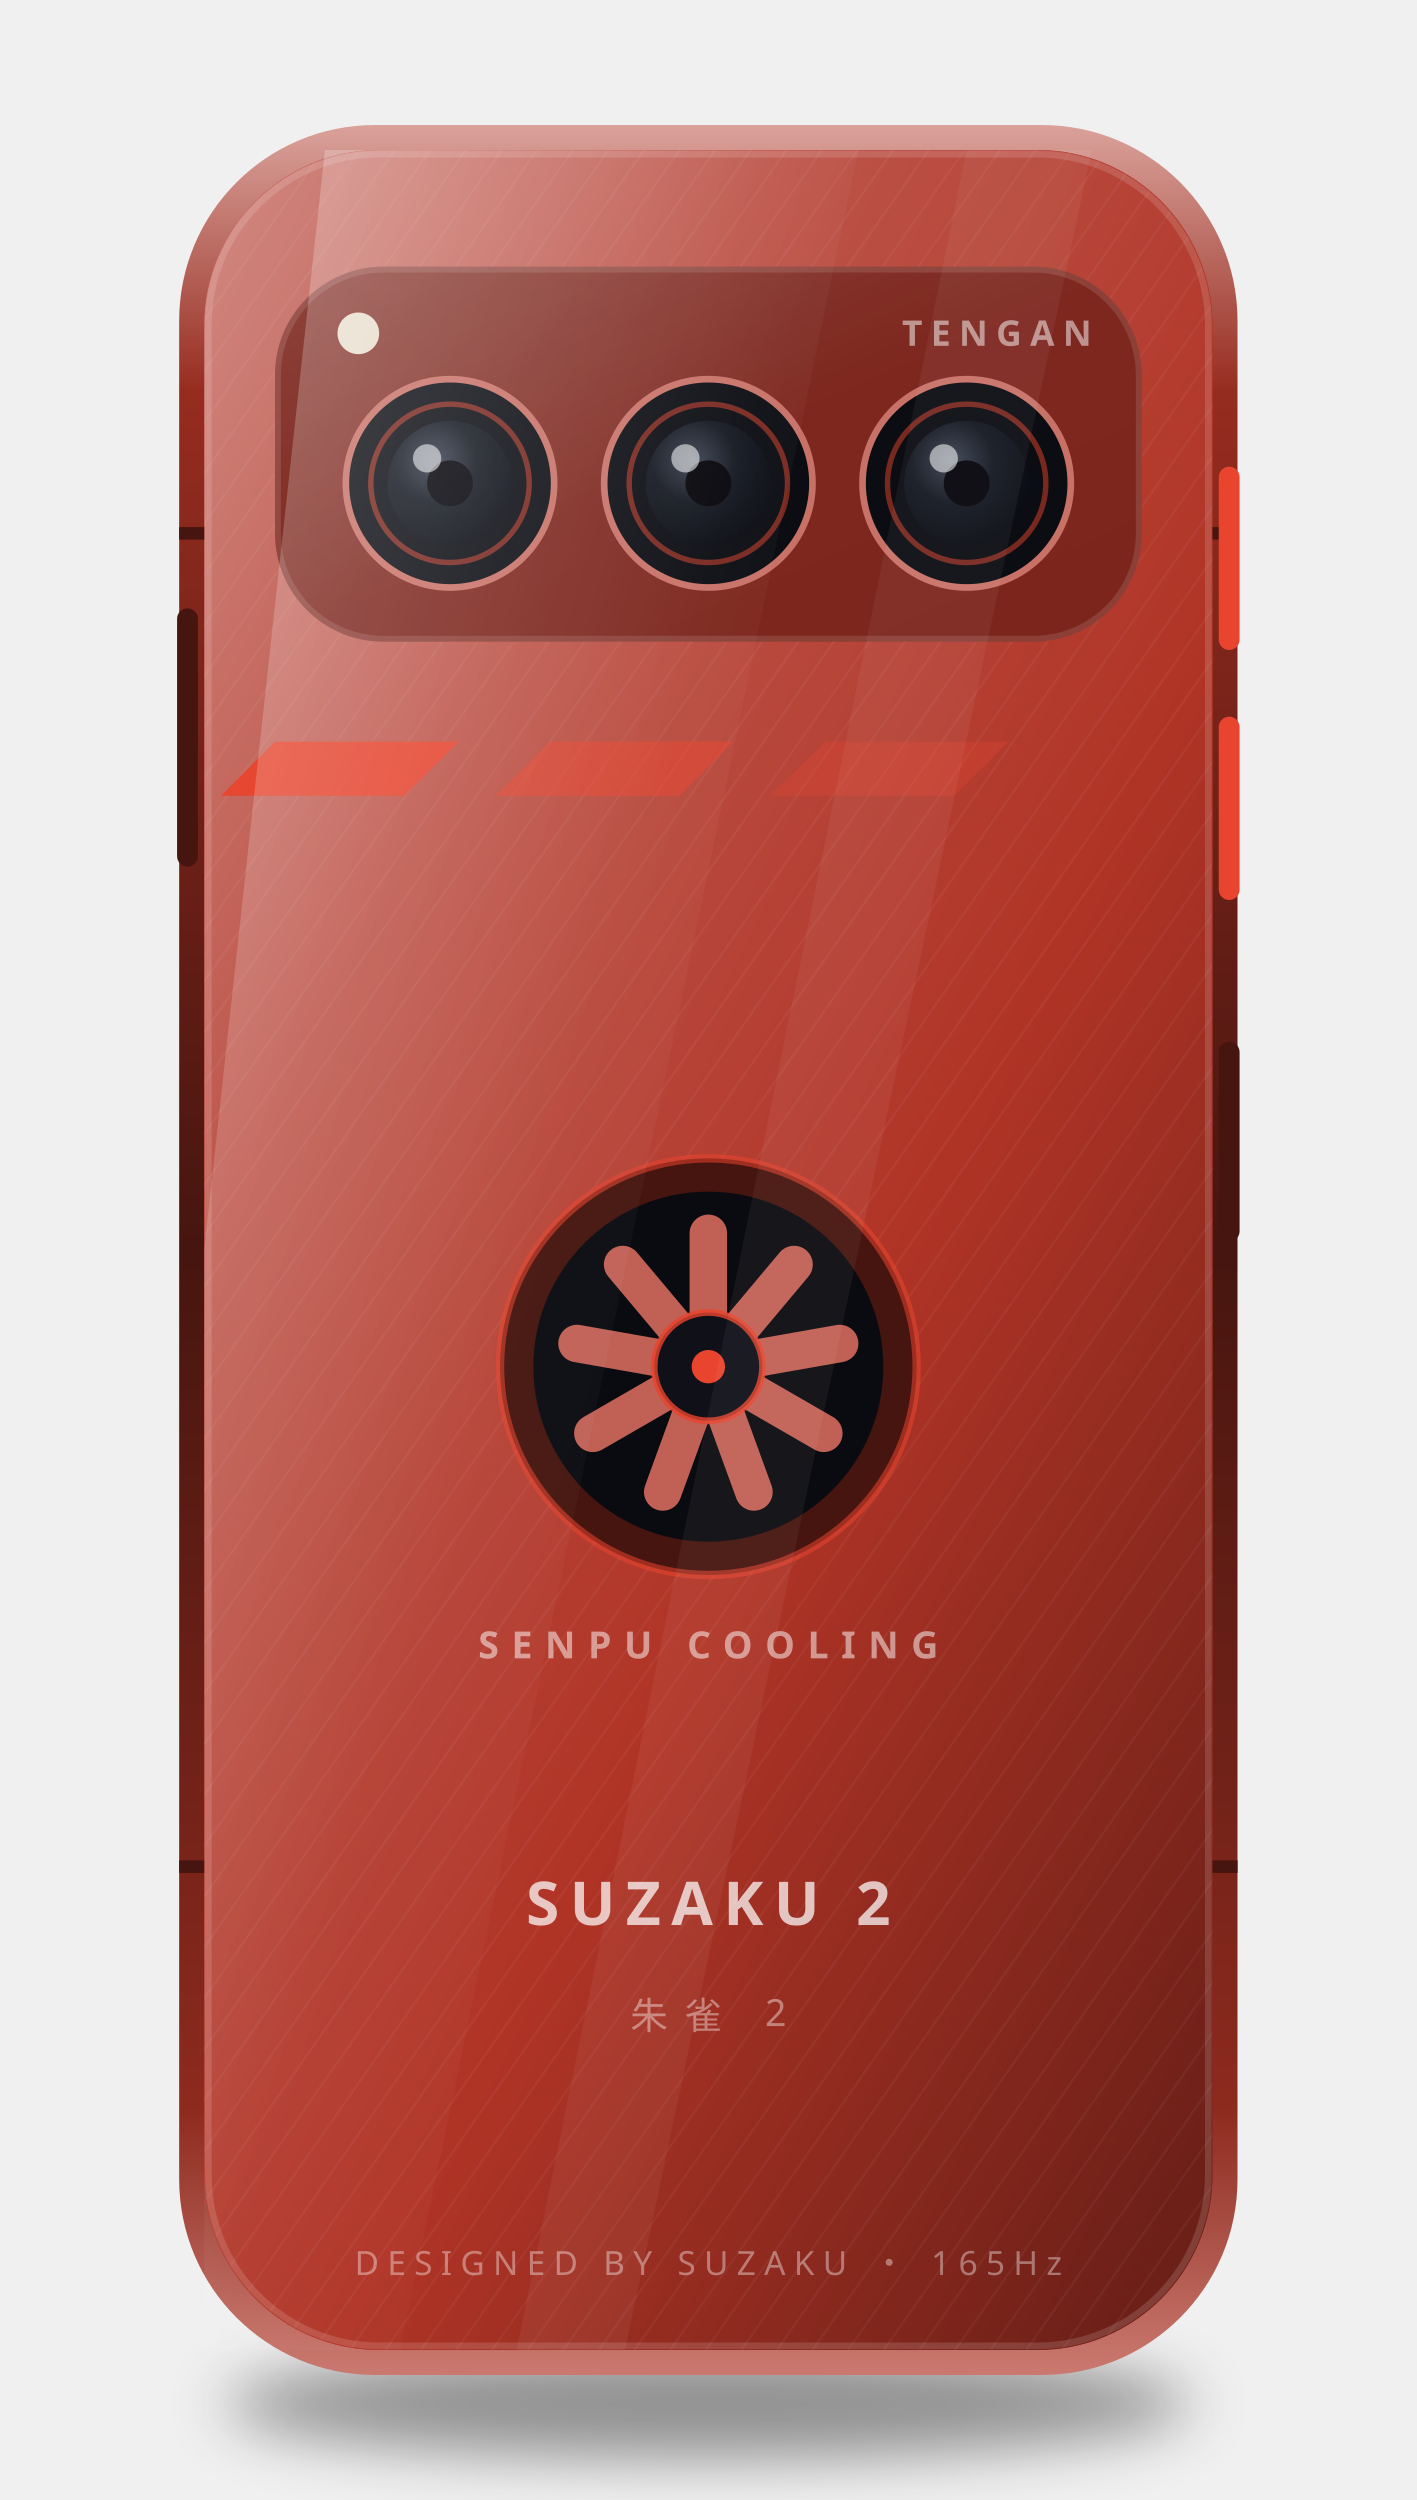
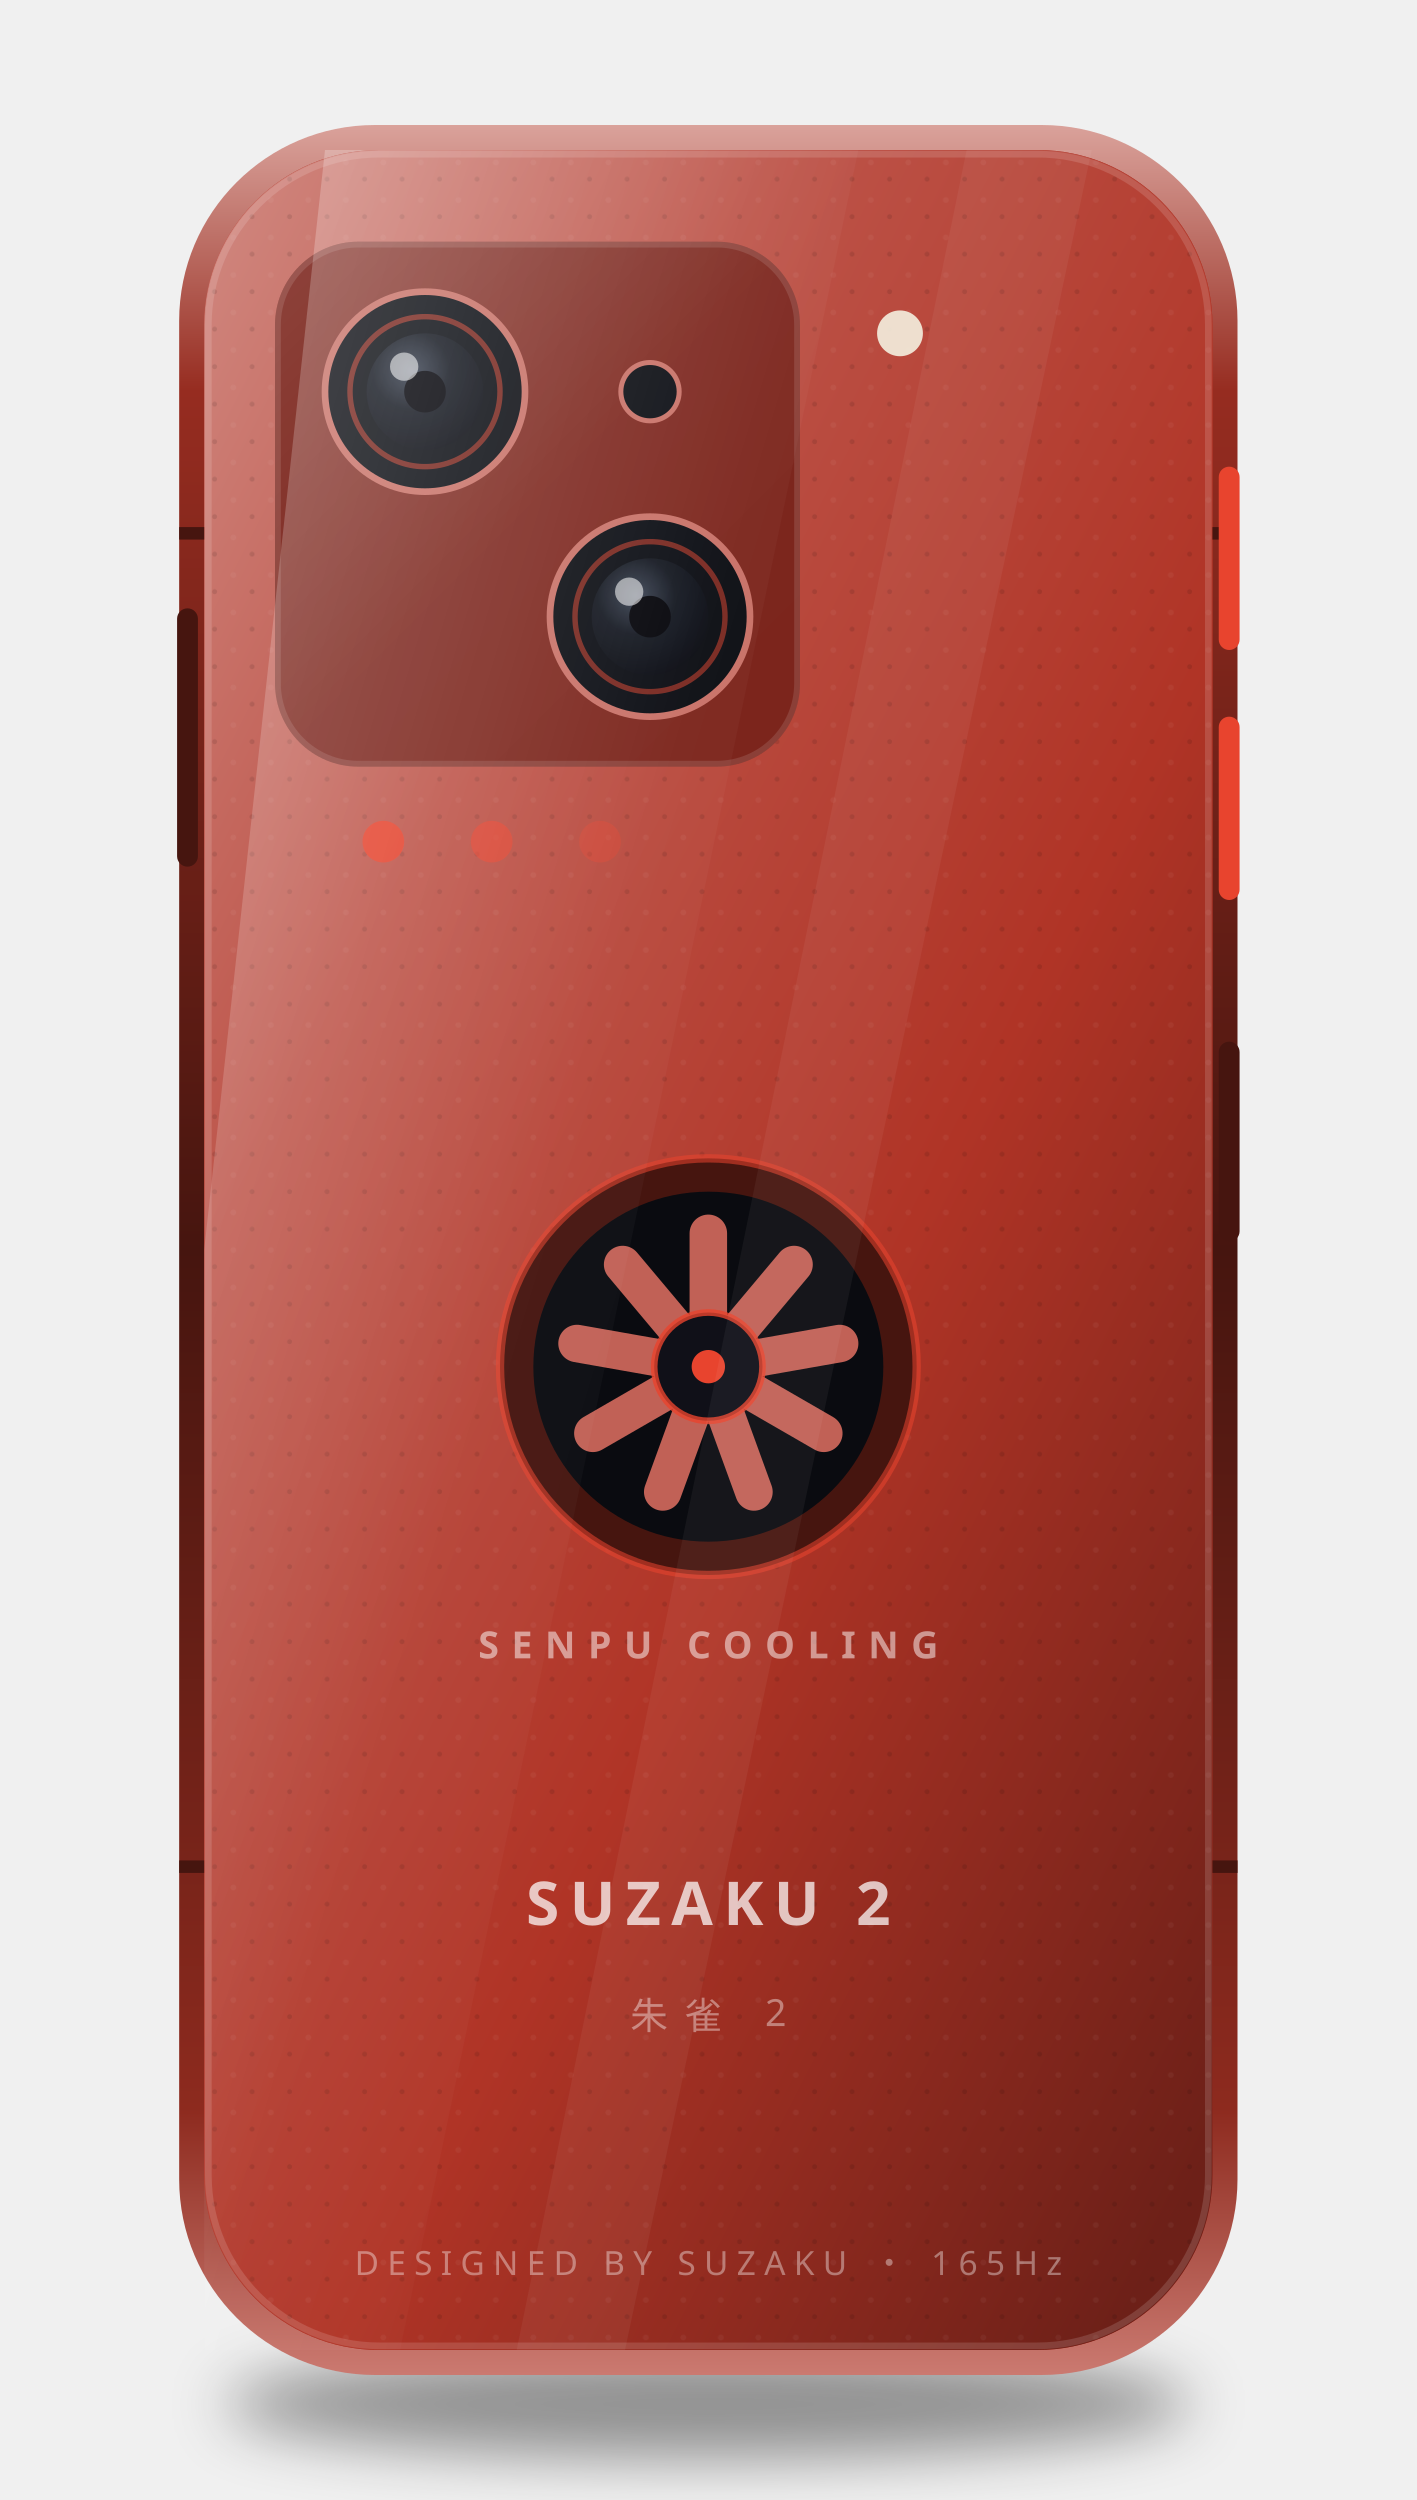
<svg xmlns="http://www.w3.org/2000/svg" viewBox="0 0 340 600" role="img" aria-label="SUZAKU 2">
  <defs>
    <linearGradient id="bodysuzaku21" x1="0" y1="0" x2="0.9" y2="1">
      <stop offset="0" stop-color="#d18981" />
      <stop offset="0.28" stop-color="#bd5449" />
      <stop offset="0.62" stop-color="#b03426" />
      <stop offset="1" stop-color="#6d2018" />
    </linearGradient>
    <linearGradient id="framesuzaku21" x1="0" y1="0" x2="0" y2="1">
      <stop offset="0" stop-color="#dba49d" />
      <stop offset="0.12" stop-color="#962c20" />
      <stop offset="0.5" stop-color="#46150f" />
      <stop offset="0.88" stop-color="#8d2a1e" />
      <stop offset="1" stop-color="#cc7b72" />
    </linearGradient>
    <radialGradient id="lenssuzaku21" cx="0.38" cy="0.32" r="0.95">
      <stop offset="0" stop-color="#3c4454" />
      <stop offset="0.35" stop-color="#141821" />
      <stop offset="1" stop-color="#04040a" />
    </radialGradient>
    <linearGradient id="sheensuzaku21" x1="0" y1="0" x2="1" y2="1">
      <stop offset="0" stop-color="#ffffff" stop-opacity="0.28" />
      <stop offset="0.5" stop-color="#ffffff" stop-opacity="0.03" />
      <stop offset="1" stop-color="#ffffff" stop-opacity="0" />
    </linearGradient>
-     <pattern id="texsuzaku21" width="7" height="7" patternUnits="userSpaceOnUse" patternTransform="rotate(35)">
-       <path d="M0 0 V7" stroke="#ffffff" stroke-opacity="0.045" stroke-width="1" />
+     <pattern id="texsuzaku21" width="9" height="9" patternUnits="userSpaceOnUse">
+       <circle cx="2" cy="3" r="0.7" fill="#ffffff" fill-opacity="0.045" />
+       <circle cx="6.5" cy="7" r="0.6" fill="#000000" fill-opacity="0.1" />
    </pattern>
    <filter id="softsuzaku21" x="-40%" y="-40%" width="180%" height="180%">
      <feGaussianBlur stdDeviation="7" />
    </filter>
  </defs>
  <ellipse cx="170" cy="577" rx="116" ry="13" fill="#000000" opacity="0.4" filter="url(#softsuzaku21)" />
  <rect x="43" y="30" width="254" height="540" rx="47" fill="url(#framesuzaku21)" />
  <rect x="49" y="36" width="242" height="528" rx="42" fill="#b03426" />
  <rect x="49" y="36" width="242" height="528" rx="42" fill="url(#bodysuzaku21)" />
  <rect x="49" y="36" width="242" height="528" rx="42" fill="url(#texsuzaku21)" />
  <rect x="50" y="37" width="240" height="526" rx="41" fill="none" stroke="#ffffff" stroke-opacity="0.14" stroke-width="1.6" />
  <path d="M43 128 h6 M43 448 h6 M291 128 h6 M291 448 h6" stroke="#46150f" stroke-width="3" />
-   <rect x="66" y="64" width="208" height="90" rx="26" fill="#7b241b" />
-   <rect x="66" y="64" width="208" height="90" rx="26" fill="url(#sheensuzaku21)" opacity="0.5" />
-   <rect x="66.7" y="64.7" width="206.6" height="88.6" rx="25.3" fill="none" stroke="#ffffff" stroke-opacity="0.12" stroke-width="1.4" />
-   <circle cx="86" cy="80" r="5" fill="#f4efdf" opacity="0.9" />
-   <text x="262" y="83" font-family="'Noto Sans JP',sans-serif" font-size="8.5" font-weight="700" fill="#ffffff" opacity="0.5" text-anchor="end" letter-spacing="2">TENGAN</text>
-   <circle cx="108" cy="116" r="25" fill="#0b0d13" stroke="#c87167" stroke-width="1.6" />
-   <circle cx="108" cy="116" r="19" fill="none" stroke="#e8442e" stroke-opacity="0.5" stroke-width="1.3" />
-   <circle cx="108" cy="116" r="15" fill="url(#lenssuzaku21)" />
-   <circle cx="108" cy="116" r="5.5" fill="#04040a" />
-   <circle cx="102.5" cy="110" r="3.4" fill="#ffffff" opacity="0.55" />
-   <circle cx="170" cy="116" r="25" fill="#0b0d13" stroke="#c87167" stroke-width="1.6" />
-   <circle cx="170" cy="116" r="19" fill="none" stroke="#e8442e" stroke-opacity="0.5" stroke-width="1.3" />
-   <circle cx="170" cy="116" r="15" fill="url(#lenssuzaku21)" />
-   <circle cx="170" cy="116" r="5.5" fill="#04040a" />
-   <circle cx="164.5" cy="110" r="3.4" fill="#ffffff" opacity="0.55" />
-   <circle cx="232" cy="116" r="25" fill="#0b0d13" stroke="#c87167" stroke-width="1.6" />
-   <circle cx="232" cy="116" r="19" fill="none" stroke="#e8442e" stroke-opacity="0.5" stroke-width="1.3" />
-   <circle cx="232" cy="116" r="15" fill="url(#lenssuzaku21)" />
-   <circle cx="232" cy="116" r="5.5" fill="#04040a" />
-   <circle cx="226.5" cy="110" r="3.4" fill="#ffffff" opacity="0.55" />
-   <path d="M66 178 h44 l-13 13 h-44 z" fill="#e8442e" opacity="0.92" />
-   <path d="M132 178 h44 l-13 13 h-44 z" fill="#e8442e" opacity="0.55" />
-   <path d="M198 178 h44 l-13 13 h-44 z" fill="#e8442e" opacity="0.28" />
+   <rect x="66" y="58" width="126" height="126" rx="20" fill="#7b241b" />
+   <rect x="66" y="58" width="126" height="126" rx="20" fill="url(#sheensuzaku21)" opacity="0.5" />
+   <rect x="66.7" y="58.7" width="124.6" height="124.6" rx="19.3" fill="none" stroke="#ffffff" stroke-opacity="0.12" stroke-width="1.4" />
+   <circle cx="216" cy="80" r="5.5" fill="#f4efdf" opacity="0.9" />
+   <circle cx="102" cy="94" r="24" fill="#0b0d13" stroke="#c87167" stroke-width="1.6" />
+   <circle cx="102" cy="94" r="18" fill="none" stroke="#e8442e" stroke-opacity="0.5" stroke-width="1.3" />
+   <circle cx="102" cy="94" r="14" fill="url(#lenssuzaku21)" />
+   <circle cx="102" cy="94" r="5" fill="#04040a" />
+   <circle cx="97" cy="88" r="3.4" fill="#ffffff" opacity="0.55" />
+   <circle cx="156" cy="148" r="24" fill="#0b0d13" stroke="#c87167" stroke-width="1.6" />
+   <circle cx="156" cy="148" r="18" fill="none" stroke="#e8442e" stroke-opacity="0.5" stroke-width="1.3" />
+   <circle cx="156" cy="148" r="14" fill="url(#lenssuzaku21)" />
+   <circle cx="156" cy="148" r="5" fill="#04040a" />
+   <circle cx="151" cy="142" r="3.4" fill="#ffffff" opacity="0.55" />
+   <circle cx="156" cy="94" r="7" fill="#0b0d13" stroke="#c87167" stroke-width="1.2" />
+   <circle cx="92" cy="202" r="5" fill="#e8442e" opacity="0.9" />
+   <circle cx="118" cy="202" r="5" fill="#e8442e" opacity="0.62" />
+   <circle cx="144" cy="202" r="5" fill="#e8442e" opacity="0.34" />
  <circle cx="170" cy="328" r="50" fill="#46150f" />
  <circle cx="170" cy="328" r="50" fill="none" stroke="#e8442e" stroke-opacity="0.55" stroke-width="2" />
  <circle cx="170" cy="328" r="42" fill="#0a0b10" />
  <path d="M170 328 L170 296" stroke="#c16156" stroke-width="9" stroke-linecap="round" transform="rotate(0 170 328)" />
  <path d="M170 328 L170 296" stroke="#c16156" stroke-width="9" stroke-linecap="round" transform="rotate(40 170 328)" />
  <path d="M170 328 L170 296" stroke="#c16156" stroke-width="9" stroke-linecap="round" transform="rotate(80 170 328)" />
  <path d="M170 328 L170 296" stroke="#c16156" stroke-width="9" stroke-linecap="round" transform="rotate(120 170 328)" />
  <path d="M170 328 L170 296" stroke="#c16156" stroke-width="9" stroke-linecap="round" transform="rotate(160 170 328)" />
  <path d="M170 328 L170 296" stroke="#c16156" stroke-width="9" stroke-linecap="round" transform="rotate(200 170 328)" />
  <path d="M170 328 L170 296" stroke="#c16156" stroke-width="9" stroke-linecap="round" transform="rotate(240 170 328)" />
  <path d="M170 328 L170 296" stroke="#c16156" stroke-width="9" stroke-linecap="round" transform="rotate(280 170 328)" />
  <path d="M170 328 L170 296" stroke="#c16156" stroke-width="9" stroke-linecap="round" transform="rotate(320 170 328)" />
  <circle cx="170" cy="328" r="13" fill="#101018" stroke="#e8442e" stroke-opacity="0.8" stroke-width="1.6" />
  <circle cx="170" cy="328" r="4" fill="#e8442e" />
  <text x="170" y="398" font-family="'Noto Sans JP',sans-serif" font-size="9" font-weight="700" fill="#ffffff" opacity="0.5" text-anchor="middle" letter-spacing="3">SENPU COOLING</text>
  <text x="170" y="462" font-family="'Noto Sans JP',sans-serif" font-size="14.5" font-weight="800" fill="#ffffff" opacity="0.72" text-anchor="middle" letter-spacing="2.5">SUZAKU 2</text>
  <text x="170" y="487" font-family="'Noto Sans JP',sans-serif" font-size="9" fill="#ffffff" opacity="0.4" text-anchor="middle" letter-spacing="4">朱雀 2</text>
  <text x="170" y="546" font-family="'Noto Sans JP',sans-serif" font-size="8" fill="#ffffff" opacity="0.38" text-anchor="middle" letter-spacing="2">DESIGNED BY SUZAKU ・ 165Hz</text>
  <path d="M78 36 L206 36 L96 564 L49 564 L49 300 Z" fill="url(#sheensuzaku21)" />
  <path d="M232 36 L262 36 L150 564 L124 564 Z" fill="#ffffff" opacity="0.05" />
  <rect x="292.5" y="112" width="5" height="44" rx="2.5" fill="#e8442e" />
  <rect x="292.5" y="172" width="5" height="44" rx="2.5" fill="#e8442e" />
  <rect x="292.5" y="250" width="5" height="48" rx="2.5" fill="#46150f" />
  <rect x="42.5" y="146" width="5" height="62" rx="2.5" fill="#46150f" />
</svg>
